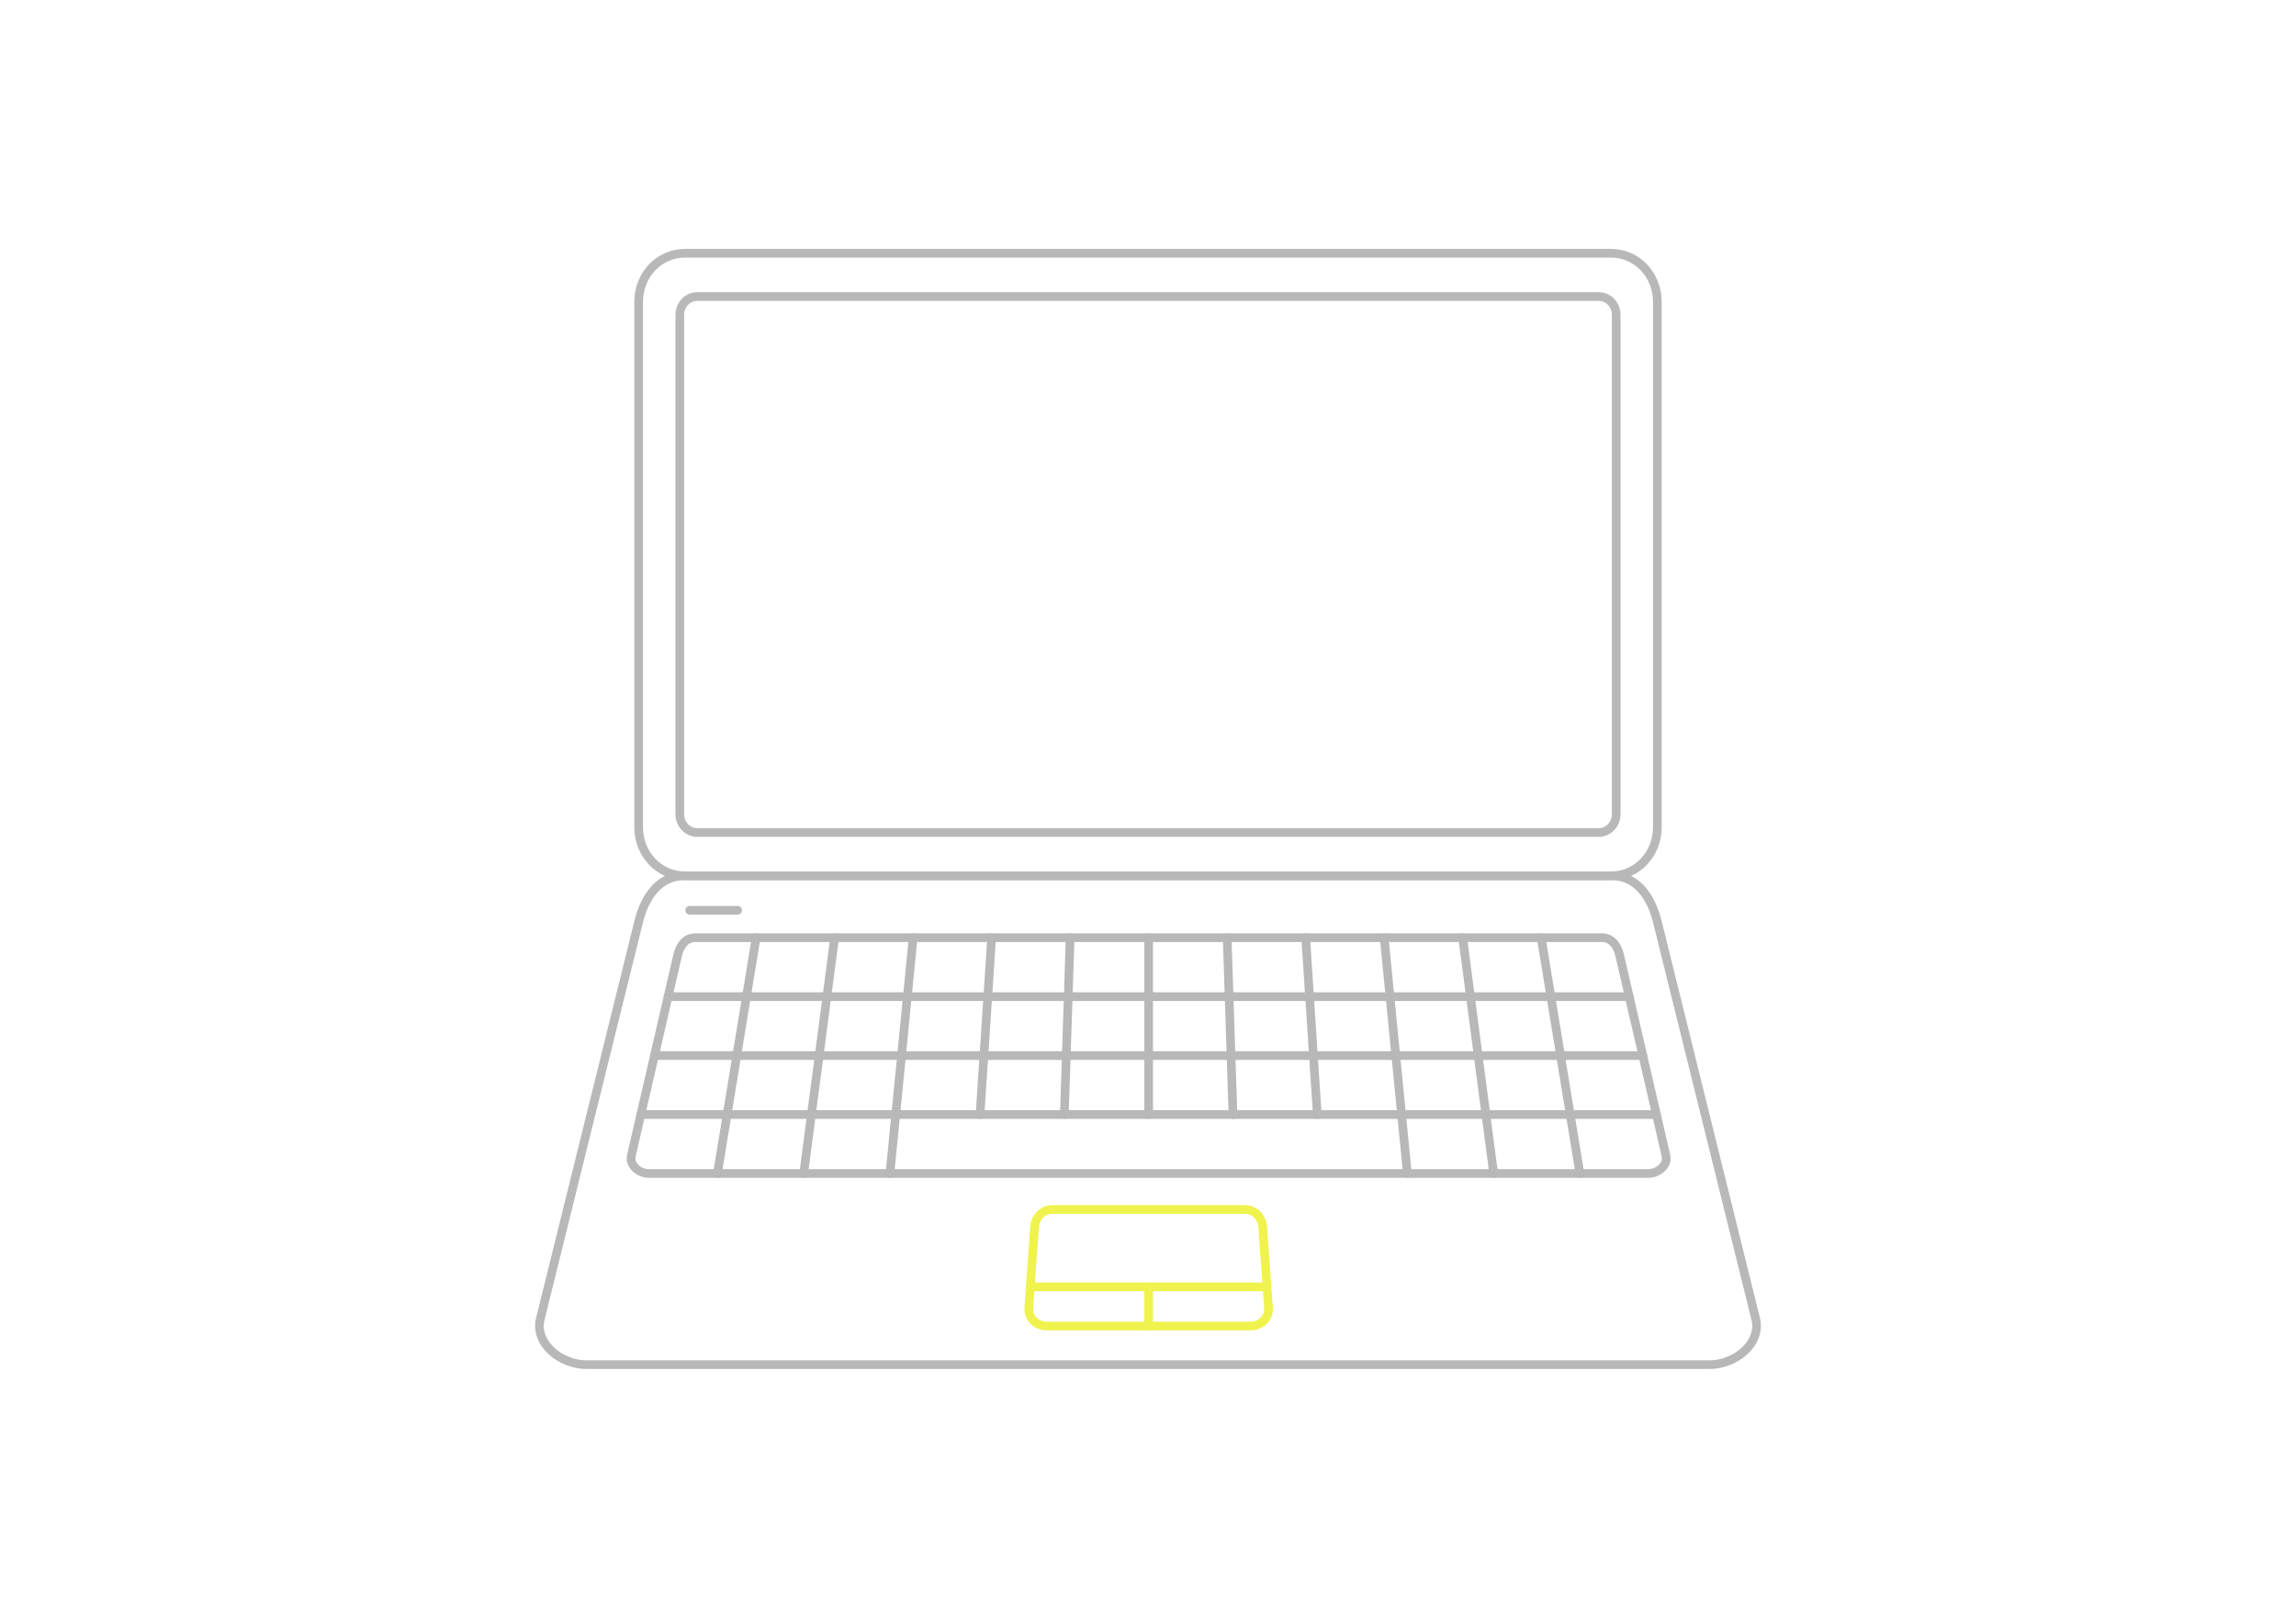
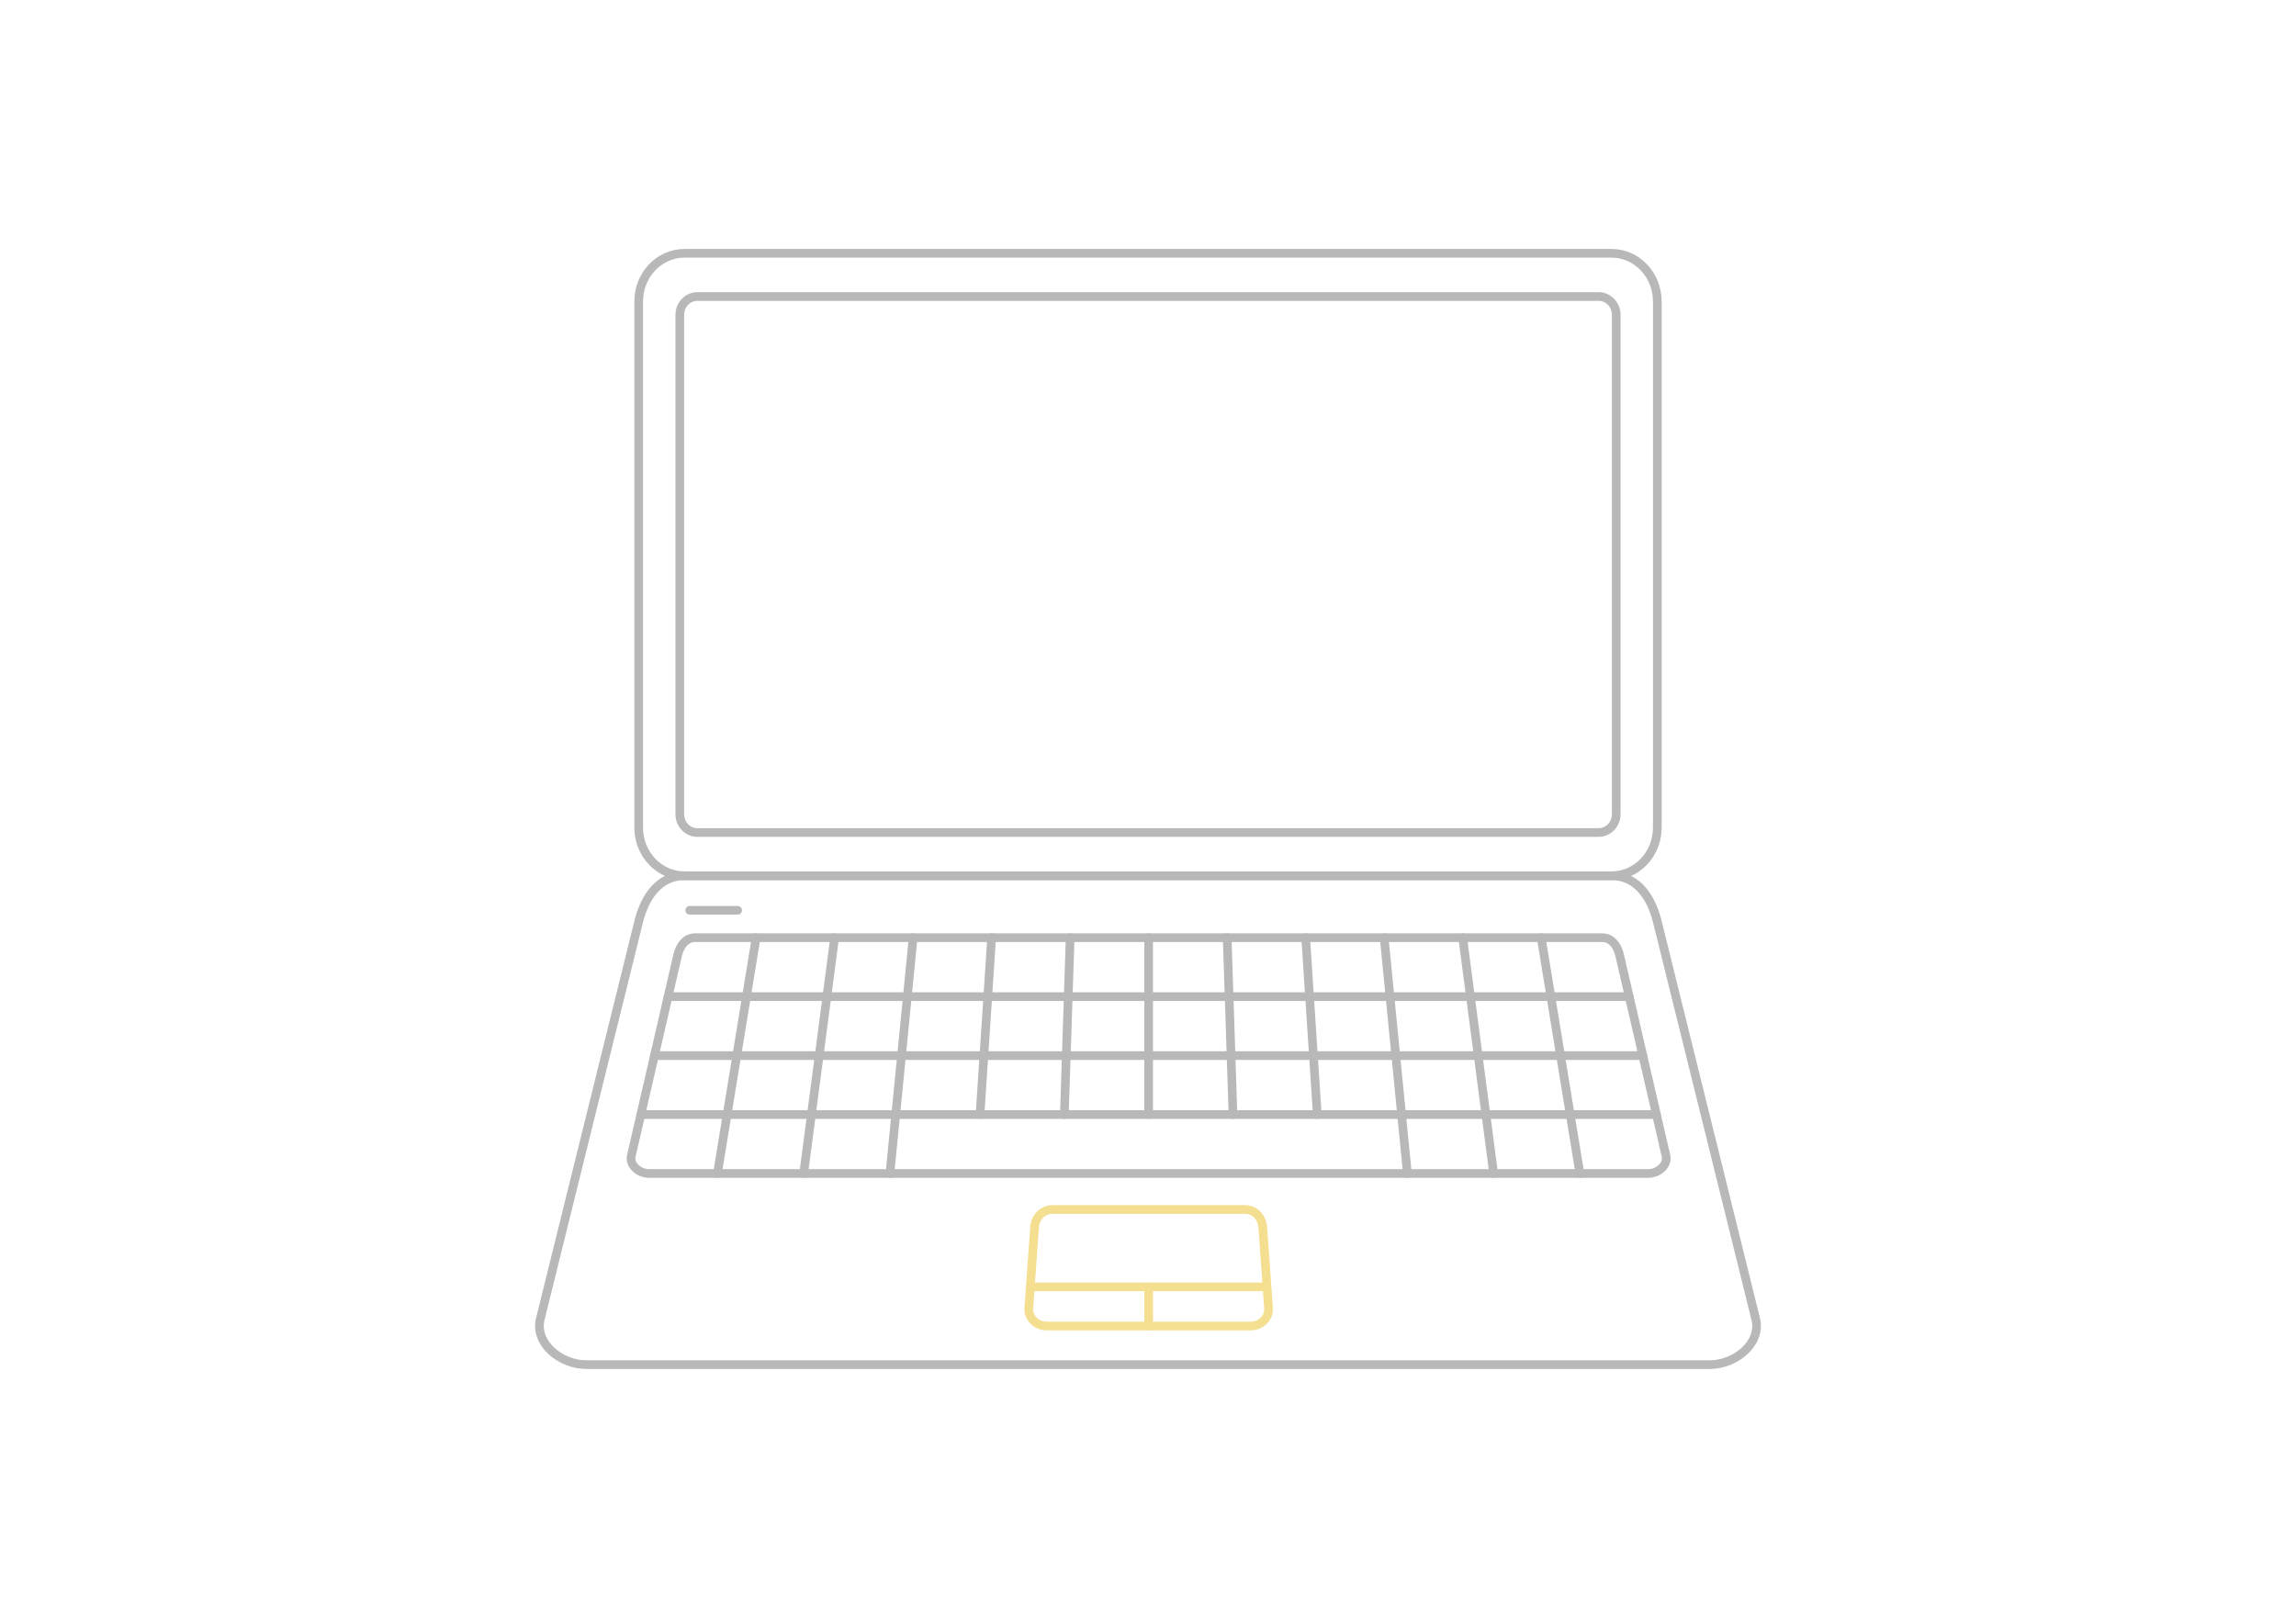
<svg xmlns="http://www.w3.org/2000/svg" width="210mm" height="148mm" viewBox="0 0 210 148" version="1.1" id="svg8">
  <defs id="defs2" />
  <g id="layer1" transform="translate(-1546,-168.9797)">
    <rect style="font-variation-settings:normal;fill:none;fill-opacity:1;fill-rule:evenodd;stroke:#b8b8b8;stroke-width:0.794;stroke-linecap:round;stroke-linejoin:round;stroke-miterlimit:4;stroke-dasharray:none;stroke-dashoffset:0;stroke-opacity:1;stop-color:#000000" id="rect236" width="93.168" height="56.942" x="1604.416" y="192.149" rx="4.192" ry="4.411" />
    <rect style="font-variation-settings:normal;fill:none;fill-opacity:1;fill-rule:evenodd;stroke:#b8b8b8;stroke-width:0.794;stroke-linecap:butt;stroke-linejoin:miter;stroke-miterlimit:4;stroke-dasharray:none;stroke-dashoffset:0;stroke-opacity:1;stop-color:#000000" id="rect237" width="85.648" height="49.031" x="1608.176" y="196.104" rx="1.605" ry="1.676" />
    <path id="path237" style="fill:none;fill-rule:evenodd;stroke:#b8b8b8;stroke-width:0.794;stroke-linecap:round;stroke-linejoin:round;stop-color:#000000" d="m 1608.609,249.091 h 84.783 c 2.323,0 3.634,1.938 4.192,4.192 l 8.996,36.335 c 0.558,2.254 -1.87,4.192 -4.192,4.192 h -102.775 c -2.323,0 -4.75,-1.938 -4.192,-4.192 l 8.996,-36.335 c 0.558,-2.254 1.87,-4.192 4.192,-4.192 z" />
    <path id="path238" style="fill:none;fill-rule:evenodd;stroke:#b8b8b8;stroke-width:0.794;stop-color:#000000" d="m 1609.597,254.754 h 82.925 c 0.897,0 1.418,0.746 1.62,1.62 l 4.233,18.332 c 0.202,0.874 -0.723,1.62 -1.62,1.62 h -91.392 c -0.898,0 -1.822,-0.746 -1.62,-1.62 l 4.233,-18.332 c 0.202,-0.874 0.723,-1.62 1.62,-1.62 z" />
    <path style="fill:none;fill-opacity:1;stroke:#b8b8b8;stroke-width:0.794;stroke-linecap:round;stroke-linejoin:round;stroke-dasharray:none;stroke-opacity:1;paint-order:normal" d="m 1609.085,252.249 h 4.381" id="path239" />
-     <path id="path240" style="fill:none;fill-rule:evenodd;stroke:#f0f24d;stroke-width:0.794;stroke-opacity:1;stop-color:#000000" d="m 1642.245,279.62 h 17.631 c 0.897,0 1.556,0.725 1.62,1.62 l 0.529,7.418 c 0.064,0.895 -0.723,1.62 -1.62,1.62 h -18.689 c -0.897,0 -1.684,-0.725 -1.62,-1.62 l 0.529,-7.418 c 0.064,-0.895 0.723,-1.62 1.62,-1.62 z" />
-     <path style="fill:none;fill-opacity:1;stroke:#f0f24d;stroke-width:0.794;stroke-linecap:round;stroke-linejoin:round;stroke-dasharray:none;stroke-opacity:1;paint-order:normal" d="m 1640.333,286.698 h 21.454" id="path241" />
-     <path style="fill:none;fill-opacity:1;stroke:#f0f24d;stroke-width:0.794;stroke-linecap:round;stroke-linejoin:round;stroke-dasharray:none;stroke-opacity:1;paint-order:normal" d="m 1651.06,286.698 v 3.58" id="path242" />
+     <path id="path240" style="fill:none;fill-rule:evenodd;stroke:#f4de90;stroke-width:0.794;stroke-opacity:1;stop-color:#000000" d="m 1642.245,279.62 h 17.631 c 0.897,0 1.556,0.725 1.62,1.62 l 0.529,7.418 c 0.064,0.895 -0.723,1.62 -1.62,1.62 h -18.689 c -0.897,0 -1.684,-0.725 -1.62,-1.62 l 0.529,-7.418 c 0.064,-0.895 0.723,-1.62 1.62,-1.62 z" />
+     <path style="fill:none;fill-opacity:1;stroke:#f4de90;stroke-width:0.794;stroke-linecap:round;stroke-linejoin:round;stroke-dasharray:none;stroke-opacity:1;paint-order:normal" d="m 1640.333,286.698 h 21.454" id="path241" />
+     <path style="fill:none;fill-opacity:1;stroke:#f4de90;stroke-width:0.794;stroke-linecap:round;stroke-linejoin:round;stroke-dasharray:none;stroke-opacity:1;paint-order:normal" d="m 1651.06,286.698 v 3.58" id="path242" />
    <path style="fill:none;fill-opacity:1;stroke:#b8b8b8;stroke-width:0.794;stroke-linecap:round;stroke-linejoin:round;stroke-dasharray:none;stroke-opacity:1;paint-order:normal" d="m 1605.861,265.54 h 90.399" id="path243" />
    <path style="fill:none;fill-opacity:1;stroke:#b8b8b8;stroke-width:0.794;stroke-linecap:round;stroke-linejoin:round;stroke-dasharray:none;stroke-opacity:1;paint-order:normal" d="m 1607.106,260.147 h 87.908" id="path244" />
    <path style="fill:none;fill-opacity:1;stroke:#b8b8b8;stroke-width:0.794;stroke-linecap:round;stroke-linejoin:round;stroke-dasharray:none;stroke-opacity:1;paint-order:normal" d="m 1604.615,270.933 h 92.89" id="path245" />
    <path style="fill:none;fill-opacity:1;stroke:#b8b8b8;stroke-width:0.794;stroke-linecap:round;stroke-linejoin:round;stroke-dasharray:none;stroke-opacity:1;paint-order:normal" d="m 1651.06,254.754 v 16.179" id="path246" />
    <path style="fill:none;fill-opacity:1;stroke:#b8b8b8;stroke-width:0.794;stroke-linecap:round;stroke-linejoin:round;stroke-dasharray:none;stroke-opacity:1;paint-order:normal" d="m 1672.601,254.754 2.123,21.573" id="path247" />
    <path style="fill:none;fill-opacity:1;stroke:#b8b8b8;stroke-width:0.794;stroke-linecap:round;stroke-linejoin:round;stroke-dasharray:none;stroke-opacity:1;paint-order:normal" d="m 1686.963,254.754 3.539,21.573" id="path248" />
    <path style="fill:none;fill-opacity:1;stroke:#b8b8b8;stroke-width:0.794;stroke-linecap:round;stroke-linejoin:round;stroke-dasharray:none;stroke-opacity:1;paint-order:normal" d="m 1679.782,254.754 2.831,21.573" id="path249" />
    <path style="fill:none;fill-opacity:1;stroke:#b8b8b8;stroke-width:0.794;stroke-linecap:round;stroke-linejoin:round;stroke-dasharray:none;stroke-opacity:1;paint-order:normal" d="m 1629.519,254.754 -2.124,21.573" id="path251" />
    <path style="fill:none;fill-opacity:1;stroke:#b8b8b8;stroke-width:0.794;stroke-linecap:round;stroke-linejoin:round;stroke-dasharray:none;stroke-opacity:1;paint-order:normal" d="m 1615.158,254.754 -3.539,21.573" id="path252" />
    <path style="fill:none;fill-opacity:1;stroke:#b8b8b8;stroke-width:0.794;stroke-linecap:round;stroke-linejoin:round;stroke-dasharray:none;stroke-opacity:1;paint-order:normal" d="m 1622.338,254.754 -2.831,21.573" id="path253" />
    <path style="fill:none;fill-opacity:1;stroke:#b8b8b8;stroke-width:0.794;stroke-linecap:round;stroke-linejoin:round;stroke-dasharray:none;stroke-opacity:1;paint-order:normal" d="m 1643.88,254.754 -0.531,16.179" id="path255" />
    <path style="fill:none;fill-opacity:1;stroke:#b8b8b8;stroke-width:0.794;stroke-linecap:round;stroke-linejoin:round;stroke-dasharray:none;stroke-opacity:1;paint-order:normal" d="m 1658.241,254.754 0.531,16.179" id="path256" />
    <path style="fill:none;fill-opacity:1;stroke:#b8b8b8;stroke-width:0.794;stroke-linecap:round;stroke-linejoin:round;stroke-dasharray:none;stroke-opacity:1;paint-order:normal" d="m 1636.699,254.754 -1.062,16.179" id="path368" />
    <path style="fill:none;fill-opacity:1;stroke:#b8b8b8;stroke-width:0.794;stroke-linecap:round;stroke-linejoin:round;stroke-dasharray:none;stroke-opacity:1;paint-order:normal" d="m 1665.421,254.754 1.062,16.179" id="path369" />
  </g>
</svg>
